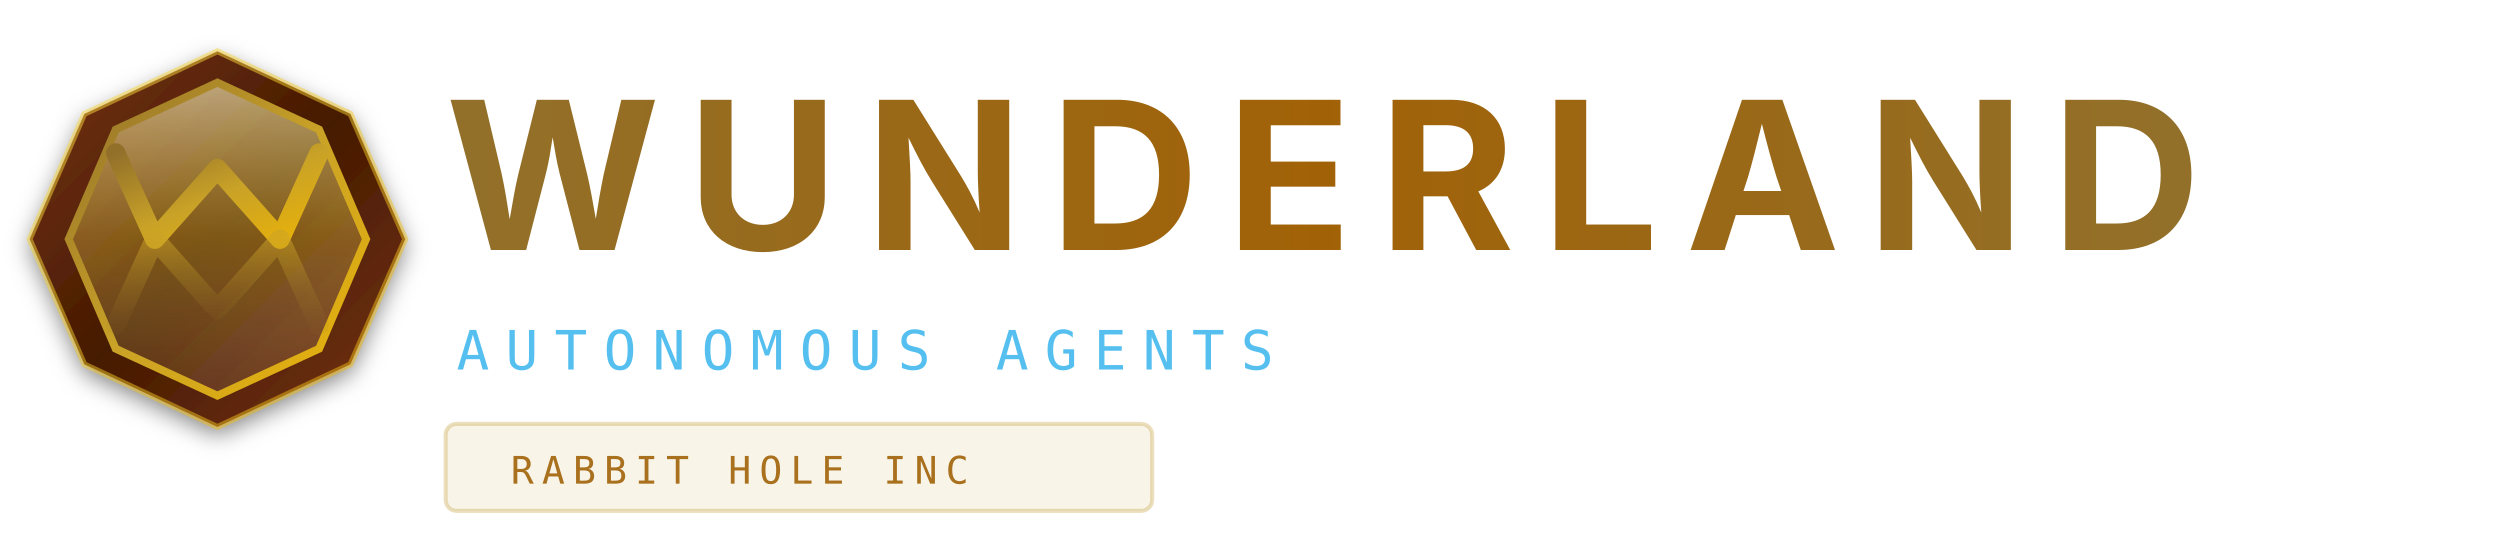
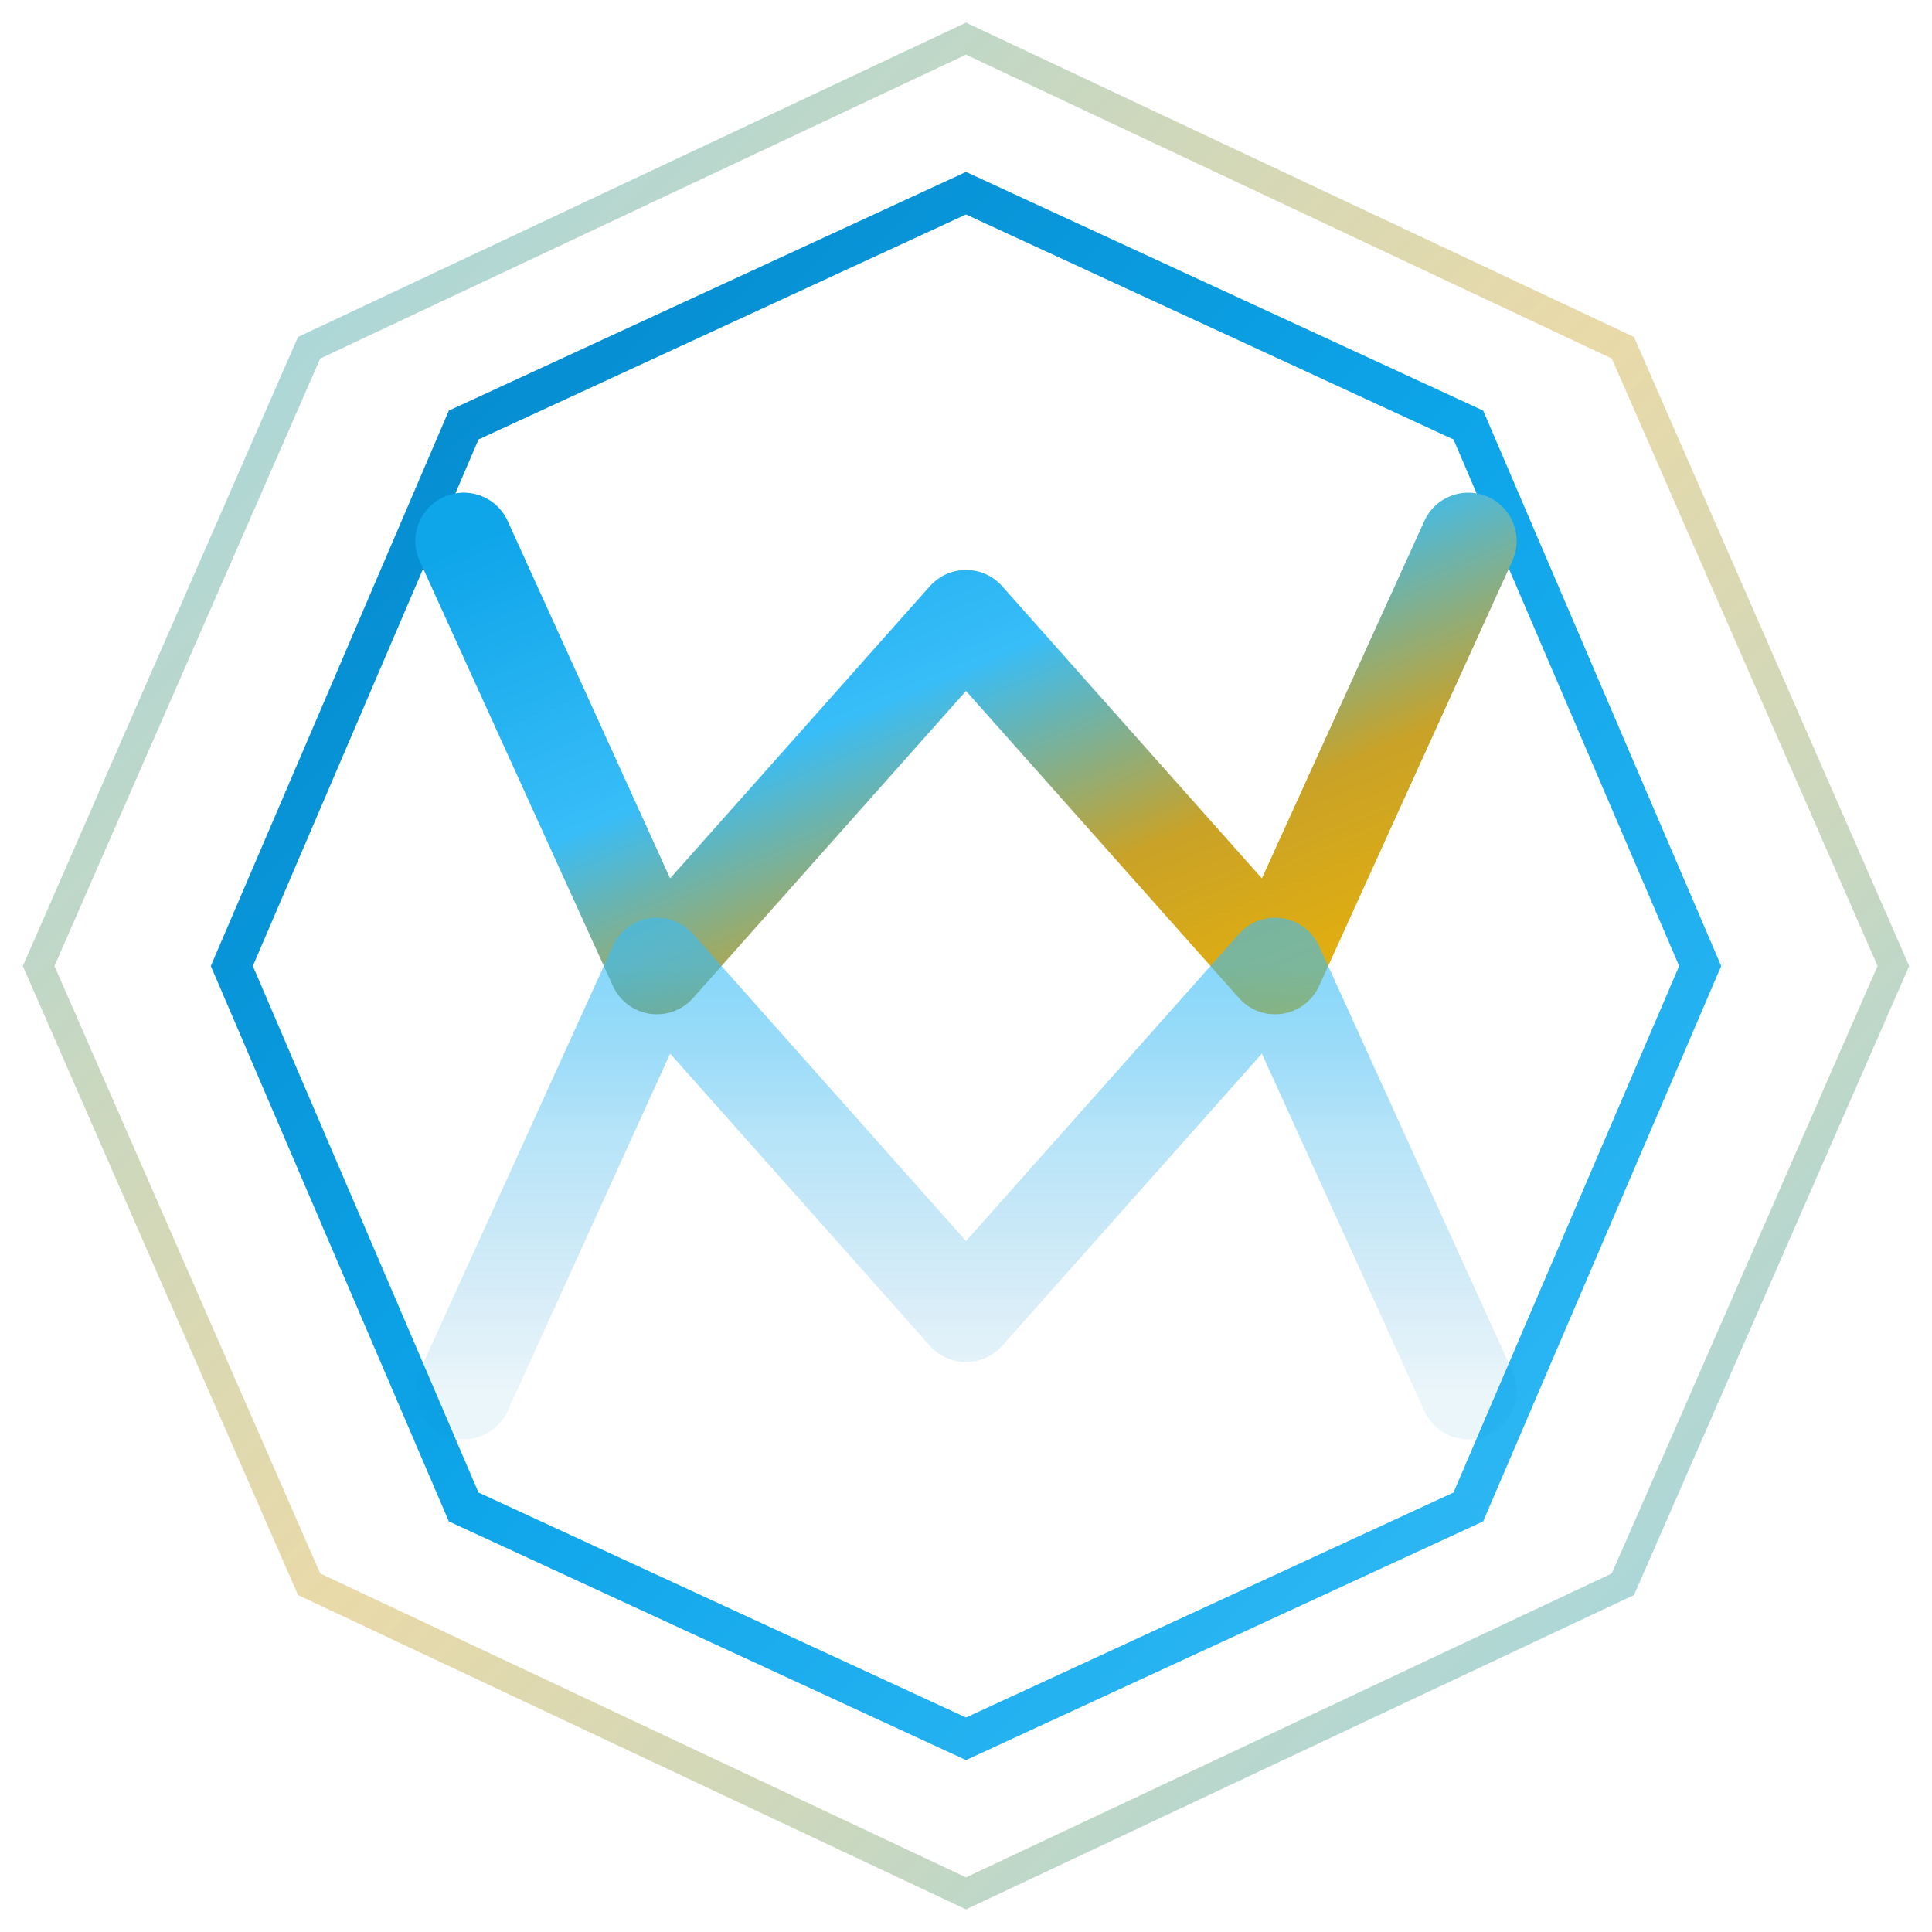
- <svg xmlns="http://www.w3.org/2000/svg" width="460" height="100" viewBox="0 0 460 100">
+ <svg xmlns="http://www.w3.org/2000/svg" width="100" height="100" viewBox="0 0 100 100">
  <defs>
-     <linearGradient id="primaryGradlogoL" x1="0%" y1="0%" x2="100%" y2="100%">
-       <stop offset="0%" stop-color="#92702a" />
+     <linearGradient id="primaryGrad" x1="0%" y1="0%" x2="100%" y2="100%">
+       <stop offset="0%" stop-color="#0ea5e9" />
+       <stop offset="40%" stop-color="#38bdf8" />
+       <stop offset="70%" stop-color="#c9a227" />
+       <stop offset="100%" stop-color="#eab308" />
+     </linearGradient>
+     <linearGradient id="blueGrad" x1="0%" y1="0%" x2="100%" y2="100%">
+       <stop offset="0%" stop-color="#0284c7" />
+       <stop offset="50%" stop-color="#0ea5e9" />
+       <stop offset="100%" stop-color="#38bdf8" />
+     </linearGradient>
+     <linearGradient id="goldGrad" x1="0%" y1="0%" x2="100%" y2="100%">
+       <stop offset="0%" stop-color="#a16207" />
      <stop offset="50%" stop-color="#c9a227" />
      <stop offset="100%" stop-color="#eab308" />
    </linearGradient>
-     <linearGradient id="blueGradlogoL" x1="0%" y1="0%" x2="100%" y2="100%">
-       <stop offset="0%" stop-color="#92702a" />
-       <stop offset="50%" stop-color="#c9a227" />
-       <stop offset="100%" stop-color="#eab308" />
-     </linearGradient>
-     <linearGradient id="goldGradlogoL" x1="0%" y1="0%" x2="100%" y2="100%">
-       <stop offset="0%" stop-color="#a16207" />
-       <stop offset="25%" stop-color="#c9a227" />
-       <stop offset="50%" stop-color="#fde047" />
-       <stop offset="75%" stop-color="#c9a227" />
-       <stop offset="100%" stop-color="#a16207" />
-     </linearGradient>
-     <linearGradient id="textGradlogoL" x1="0%" y1="0%" x2="100%" y2="0%">
-       <stop offset="0%" stop-color="#92702a" />
-       <stop offset="50%" stop-color="#a16207" />
-       <stop offset="100%" stop-color="#92702a" />
-     </linearGradient>
-     <linearGradient id="mirrorSurfacelogoL" x1="0%" y1="0%" x2="0%" y2="100%">
-       <stop offset="0%" stop-color="#fef9c3" stop-opacity="0.6" />
-       <stop offset="50%" stop-color="#fde047" stop-opacity="0.3" />
-       <stop offset="100%" stop-color="#fef9c3" stop-opacity="0.1" />
-     </linearGradient>
-     <linearGradient id="mirrorShimmerlogoL" x1="0%" y1="0%" x2="100%" y2="0%">
-       <stop offset="0%" stop-color="#c9a227" stop-opacity="0.2" />
-       <stop offset="50%" stop-color="#fef9c3" stop-opacity="0.95" />
+     <linearGradient id="mirrorShimmer" x1="0%" y1="0%" x2="100%" y2="0%">
+       <stop offset="0%" stop-color="#0ea5e9" stop-opacity="0.2" />
+       <stop offset="30%" stop-color="#7dd3fc" stop-opacity="0.8" />
+       <stop offset="50%" stop-color="#ffffff" stop-opacity="1" />
+       <stop offset="70%" stop-color="#eab308" stop-opacity="0.8" />
      <stop offset="100%" stop-color="#c9a227" stop-opacity="0.2" />
    </linearGradient>
-     <linearGradient id="reflectionGradlogoL" x1="0%" y1="0%" x2="0%" y2="100%">
-       <stop offset="0%" stop-color="#c9a227" stop-opacity="0.55" />
-       <stop offset="100%" stop-color="#92702a" stop-opacity="0.08" />
+     <linearGradient id="reflectionGrad" x1="0%" y1="0%" x2="0%" y2="100%">
+       <stop offset="0%" stop-color="#38bdf8" stop-opacity="0.6" />
+       <stop offset="40%" stop-color="#0ea5e9" stop-opacity="0.3" />
+       <stop offset="100%" stop-color="#0284c7" stop-opacity="0.08" />
    </linearGradient>
-     <linearGradient id="frameGradlogoL" x1="0%" y1="0%" x2="100%" y2="100%">
-       <stop offset="0%" stop-color="#78350f" />
-       <stop offset="50%" stop-color="#451a03" />
-       <stop offset="100%" stop-color="#78350f" />
+     <linearGradient id="frameHighlight" x1="0%" y1="0%" x2="100%" y2="100%">
+       <stop offset="0%" stop-color="#38bdf8" stop-opacity="0.6" />
+       <stop offset="50%" stop-color="#c9a227" stop-opacity="0.4" />
+       <stop offset="100%" stop-color="#38bdf8" stop-opacity="0.6" />
    </linearGradient>
-     <linearGradient id="frameHighlightlogoL" x1="0%" y1="0%" x2="100%" y2="100%">
-       <stop offset="0%" stop-color="#fde047" stop-opacity="0.5" />
-       <stop offset="100%" stop-color="#eab308" stop-opacity="0.5" />
-     </linearGradient>
-     <filter id="frameShadowlogoL" x="-20%" y="-20%" width="140%" height="140%">
-       <feDropShadow dx="0" dy="2" stdDeviation="3" flood-color="#000" flood-opacity="0.5" />
-     </filter>
  </defs>
-   <g transform="translate(4, 8) scale(0.72)">
-     <polygon points="50,2 84,18 98,50 84,82 50,98 16,82 2,50 16,18" fill="url(#frameGradlogoL)" filter="url(#frameShadowlogoL)" />
-     <polygon points="50,2 84,18 98,50 84,82 50,98 16,82 2,50 16,18" fill="none" stroke="url(#frameHighlightlogoL)" stroke-width="1.5" />
-     <polygon points="50,10 76,22 88,50 76,78 50,90 24,78 12,50 24,22" fill="url(#mirrorSurfacelogoL)" />
-     <polygon points="50,10 76,22 88,50 76,78 50,90 24,78 12,50 24,22" fill="none" stroke="url(#blueGradlogoL)" stroke-width="2" />
-     <path d="M24,28 L34,50 L50,32 L66,50 L76,28" fill="none" stroke="url(#primaryGradlogoL)" stroke-width="5" stroke-linecap="round" stroke-linejoin="round" />
-     <line x1="16" y1="50" x2="84" y2="50" stroke="url(#mirrorShimmerlogoL)" stroke-width="2.5" />
-     <path d="M24,72 L34,50 L50,68 L66,50 L76,72" fill="none" stroke="url(#reflectionGradlogoL)" stroke-width="5" stroke-linecap="round" stroke-linejoin="round" />
-     <line x1="50" y1="2" x2="50" y2="10" stroke="url(#goldGradlogoL)" stroke-width="2" />
-     <line x1="50" y1="90" x2="50" y2="98" stroke="url(#goldGradlogoL)" stroke-width="2" />
-     <line x1="2" y1="50" x2="12" y2="50" stroke="url(#goldGradlogoL)" stroke-width="2" />
-     <line x1="88" y1="50" x2="98" y2="50" stroke="url(#goldGradlogoL)" stroke-width="2" />
-   </g>
-   <text x="82" y="46" font-family="Syne, -apple-system, sans-serif" font-size="38" font-weight="700" fill="url(#textGradlogoL)" letter-spacing="5">WUNDERLAND</text>
-   <text x="84" y="68" font-family="Space Mono, monospace" font-size="10" font-weight="400" fill="rgba(14, 165, 233, 0.7)" letter-spacing="3">AUTONOMOUS AGENTS</text>
-   <g transform="translate(82, 78)">
-     <rect x="0" y="0" width="130" height="16" rx="2" fill="rgba(199, 165, 66, 0.12)" />
-     <rect x="0" y="0" width="130" height="16" rx="2" fill="none" stroke="rgba(199, 165, 66, 0.35)" stroke-width="0.75" />
-     <text x="12" y="11" font-family="Space Mono, monospace" font-size="7" font-weight="400" fill="rgba(161, 98, 7, 0.9)" letter-spacing="1.5">RABBIT HOLE INC</text>
-   </g>
+   <polygon points="50,2 84,18 98,50 84,82 50,98 16,82 2,50 16,18" fill="none" stroke="url(#frameHighlight)" stroke-width="1.5" />
+   <polygon points="50,10 76,22 88,50 76,78 50,90 24,78 12,50 24,22" fill="none" stroke="url(#blueGrad)" stroke-width="2" />
+   <path d="M24,28 L34,50 L50,32 L66,50 L76,28" fill="none" stroke="url(#primaryGrad)" stroke-width="5" stroke-linecap="round" stroke-linejoin="round" />
+   <line x1="16" y1="50" x2="84" y2="50" stroke="url(#mirrorShimmer)" stroke-width="2.5" />
+   <path d="M24,72 L34,50 L50,68 L66,50 L76,72" fill="none" stroke="url(#reflectionGrad)" stroke-width="5" stroke-linecap="round" stroke-linejoin="round" />
+   <line x1="50" y1="2" x2="50" y2="10" stroke="url(#goldGrad)" stroke-width="2" />
+   <line x1="50" y1="90" x2="50" y2="98" stroke="url(#goldGrad)" stroke-width="2" />
+   <line x1="2" y1="50" x2="12" y2="50" stroke="url(#goldGrad)" stroke-width="2" />
+   <line x1="88" y1="50" x2="98" y2="50" stroke="url(#goldGrad)" stroke-width="2" />
</svg>
